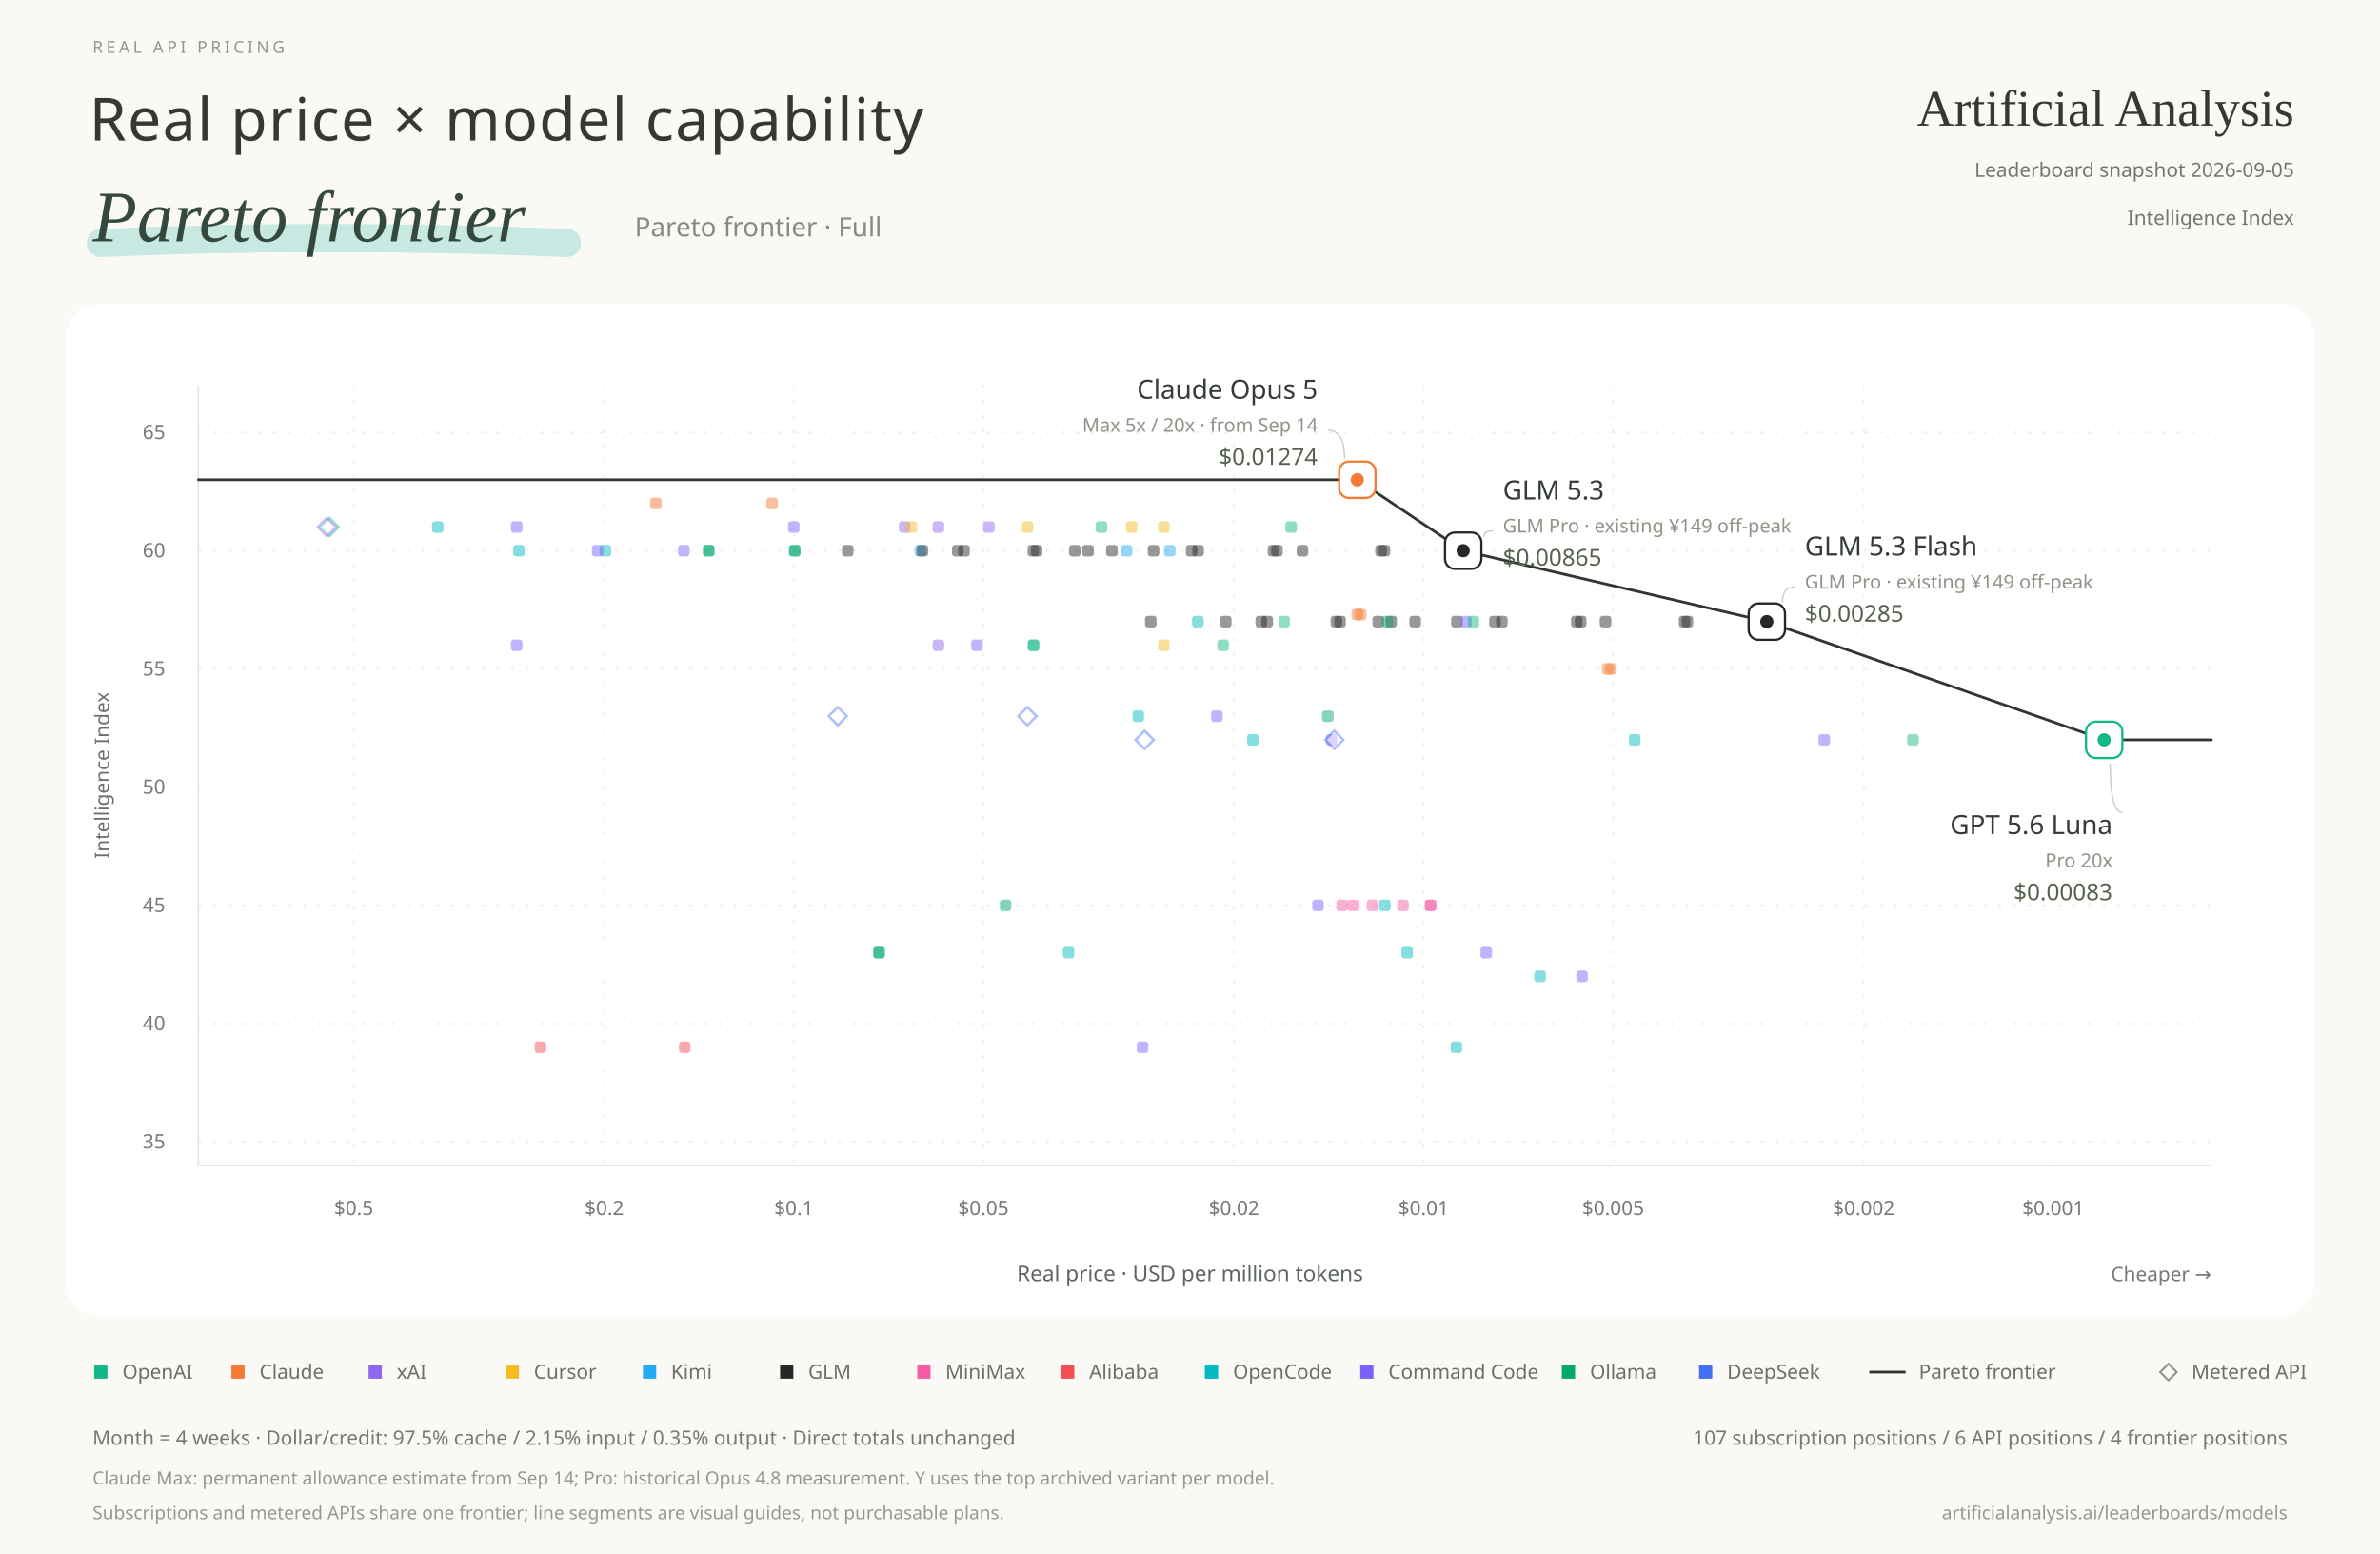
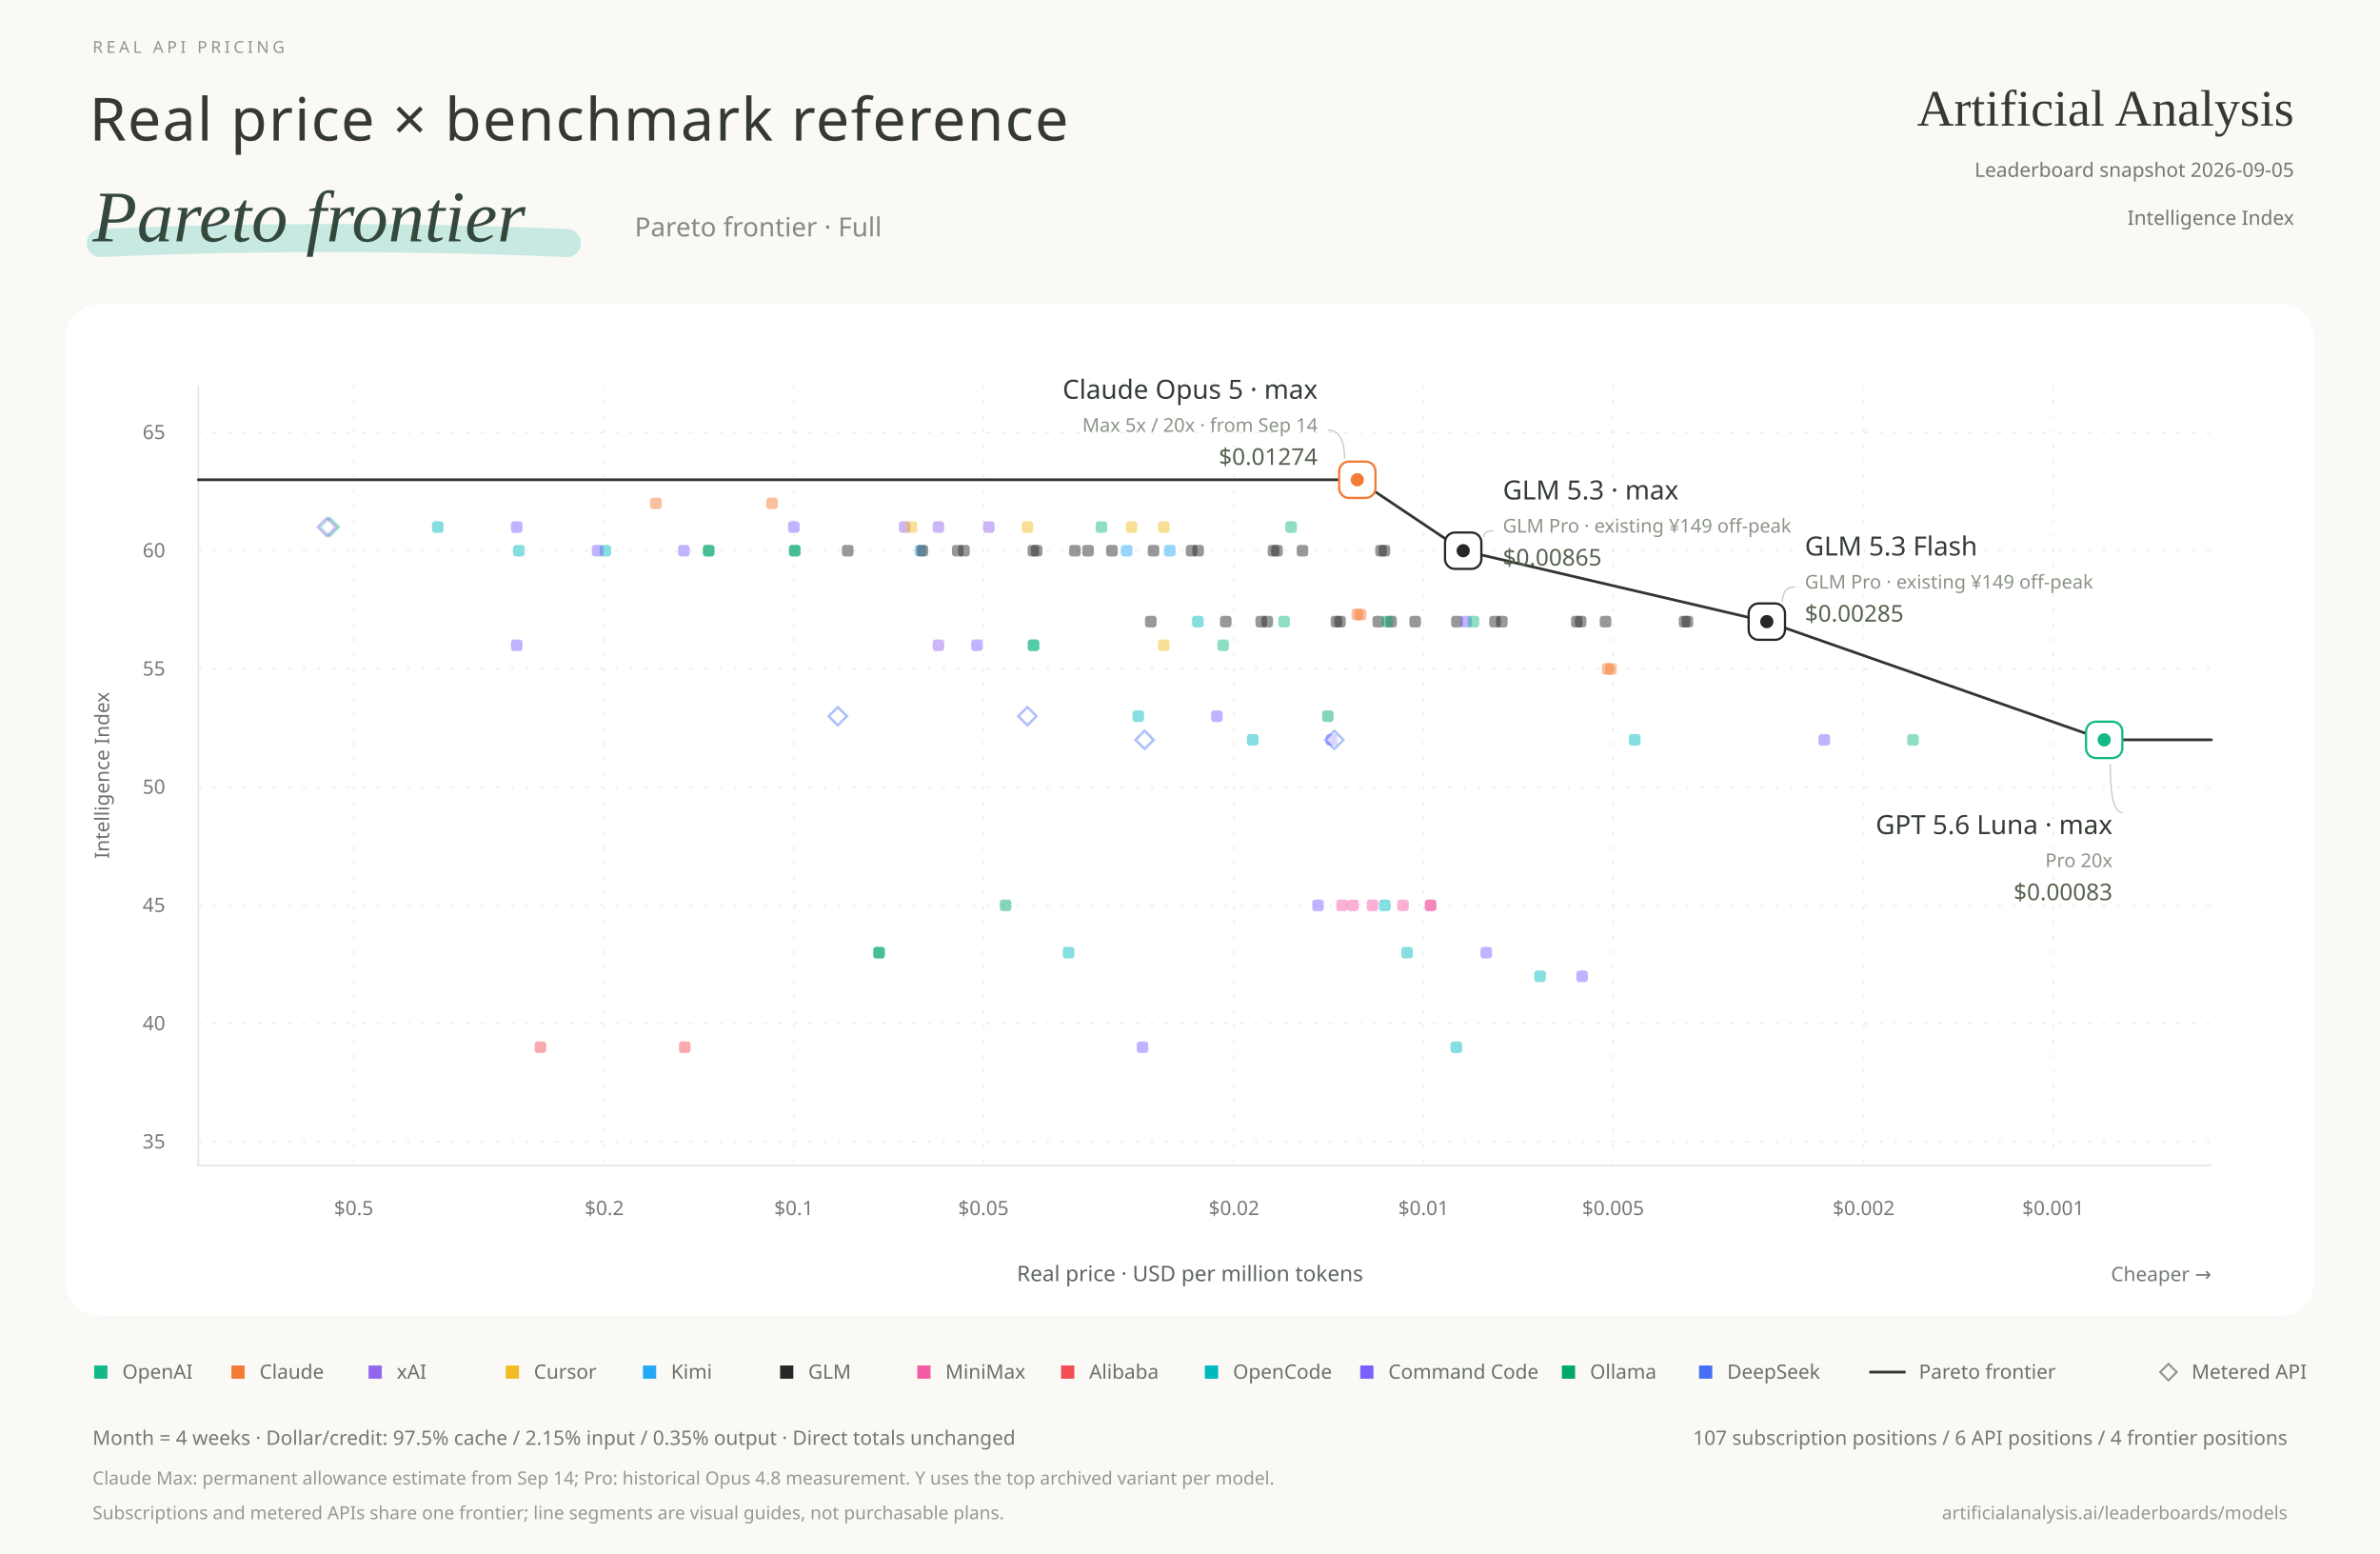
<svg xmlns="http://www.w3.org/2000/svg" width="1440" height="940" viewBox="0 0 1440 940" role="img" aria-labelledby="title desc">
  <style>text{font-family:"Microsoft YaHei","Segoe UI",sans-serif} .serif{font-family:"Times New Roman",serif} .number{font-family:"Segoe UI",sans-serif;font-variant-numeric:tabular-nums} .label-name{paint-order:stroke;stroke:#fff;stroke-width:5px;stroke-linejoin:round} .point:hover{opacity:1}</style>
  <rect width="1440" height="940" fill="#FAF9F6" />
  <text x="56.000" y="32.000" font-size="10" fill="#90968D" text-anchor="start" font-weight="400" letter-spacing="2.1">REAL API PRICING</text>
-   <text x="54.000" y="85.000" font-size="36" fill="#343A33" text-anchor="start" font-weight="300" letter-spacing=".8">Real price × model capability</text>
+   <text x="54.000" y="85.000" font-size="36" fill="#343A33" text-anchor="start" font-weight="300" letter-spacing=".8">Real price × benchmark reference</text>
  <path d="M61 147 Q197 141 343 147" stroke="#9FDDD0" stroke-width="17" stroke-linecap="round" opacity=".55" fill="none" />
  <text x="56.000" y="146.000" font-size="44" fill="#35483E" text-anchor="start" font-weight="400" class="serif" font-style="italic">Pareto frontier</text>
  <text x="384.000" y="143.000" font-size="16" fill="#858B81" text-anchor="start" font-weight="300">Pareto frontier · Full</text>
  <text x="1388.000" y="76.000" font-size="31" fill="#343A33" text-anchor="end" font-weight="400" class="serif">Artificial Analysis</text>
  <text x="1388.000" y="107.000" font-size="12" fill="#737771" text-anchor="end" font-weight="400">Leaderboard snapshot  2026-09-05</text>
  <text x="1388.000" y="136.000" font-size="12" fill="#737771" text-anchor="end" font-weight="400">Intelligence Index</text>
  <rect x="40" y="184" width="1360" height="612" rx="20" fill="#FFFFFF" />
  <path d="M1242.299 233V705" stroke="#E8EBE7" stroke-dasharray="2 7" opacity=".8" />
  <text x="1242.299" y="735.000" font-size="12" fill="#747B74" text-anchor="middle" font-weight="400" class="number">$0.001</text>
  <path d="M1127.607 233V705" stroke="#E8EBE7" stroke-dasharray="2 7" opacity=".8" />
  <text x="1127.607" y="735.000" font-size="12" fill="#747B74" text-anchor="middle" font-weight="400" class="number">$0.002</text>
  <path d="M975.991 233V705" stroke="#E8EBE7" stroke-dasharray="2 7" opacity=".8" />
  <text x="975.991" y="735.000" font-size="12" fill="#747B74" text-anchor="middle" font-weight="400" class="number">$0.005</text>
  <path d="M861.299 233V705" stroke="#E8EBE7" stroke-dasharray="2 7" opacity=".8" />
  <text x="861.299" y="735.000" font-size="12" fill="#747B74" text-anchor="middle" font-weight="400" class="number">$0.01</text>
  <path d="M746.606 233V705" stroke="#E8EBE7" stroke-dasharray="2 7" opacity=".8" />
  <text x="746.606" y="735.000" font-size="12" fill="#747B74" text-anchor="middle" font-weight="400" class="number">$0.02</text>
  <path d="M594.991 233V705" stroke="#E8EBE7" stroke-dasharray="2 7" opacity=".8" />
  <text x="594.991" y="735.000" font-size="12" fill="#747B74" text-anchor="middle" font-weight="400" class="number">$0.05</text>
  <path d="M480.299 233V705" stroke="#E8EBE7" stroke-dasharray="2 7" opacity=".8" />
  <text x="480.299" y="735.000" font-size="12" fill="#747B74" text-anchor="middle" font-weight="400" class="number">$0.1</text>
  <path d="M365.606 233V705" stroke="#E8EBE7" stroke-dasharray="2 7" opacity=".8" />
  <text x="365.606" y="735.000" font-size="12" fill="#747B74" text-anchor="middle" font-weight="400" class="number">$0.2</text>
  <path d="M213.991 233V705" stroke="#E8EBE7" stroke-dasharray="2 7" opacity=".8" />
  <text x="213.991" y="735.000" font-size="12" fill="#747B74" text-anchor="middle" font-weight="400" class="number">$0.5</text>
  <path d="M120 690.697H1338" stroke="#E8EBE7" stroke-dasharray="2 7" opacity=".8" />
  <text x="100.000" y="694.697" font-size="12" fill="#747B74" text-anchor="end" font-weight="400" class="number">35</text>
  <path d="M120 619.182H1338" stroke="#E8EBE7" stroke-dasharray="2 7" opacity=".8" />
  <text x="100.000" y="623.182" font-size="12" fill="#747B74" text-anchor="end" font-weight="400" class="number">40</text>
  <path d="M120 547.667H1338" stroke="#E8EBE7" stroke-dasharray="2 7" opacity=".8" />
  <text x="100.000" y="551.667" font-size="12" fill="#747B74" text-anchor="end" font-weight="400" class="number">45</text>
  <path d="M120 476.152H1338" stroke="#E8EBE7" stroke-dasharray="2 7" opacity=".8" />
  <text x="100.000" y="480.152" font-size="12" fill="#747B74" text-anchor="end" font-weight="400" class="number">50</text>
  <path d="M120 404.636H1338" stroke="#E8EBE7" stroke-dasharray="2 7" opacity=".8" />
  <text x="100.000" y="408.636" font-size="12" fill="#747B74" text-anchor="end" font-weight="400" class="number">55</text>
  <path d="M120 333.121H1338" stroke="#E8EBE7" stroke-dasharray="2 7" opacity=".8" />
  <text x="100.000" y="337.121" font-size="12" fill="#747B74" text-anchor="end" font-weight="400" class="number">60</text>
  <path d="M120 261.606H1338" stroke="#E8EBE7" stroke-dasharray="2 7" opacity=".8" />
  <text x="100.000" y="265.606" font-size="12" fill="#747B74" text-anchor="end" font-weight="400" class="number">65</text>
  <path d="M120 233V705H1338" fill="none" stroke="#E3E7E2" />
  <text x="66.000" y="469.000" font-size="12" fill="#697169" text-anchor="middle" font-weight="400" transform="rotate(-90 66 469.0)">Intelligence Index</text>
  <text x="720.000" y="775.000" font-size="13" fill="#5D655E" text-anchor="middle" font-weight="400">Real price · USD per million tokens</text>
  <text x="1338.000" y="775.000" font-size="12" fill="#737B74" text-anchor="end" font-weight="400">Cheaper →</text>
  <path id="frontier" d="M120.000,290.212 L821.229,290.212 L885.296,333.121 L1069.003,376.030 L1273.130,447.545 L1338.000,447.545" fill="none" stroke="#303630" stroke-width="1.65" stroke-linecap="round" stroke-linejoin="round" />
  <g class="point" data-billing="subscription" data-frontier="false" data-price="0.03247" data-score="61" data-x="666.424" data-y="318.818" transform="translate(666.424 318.818)">
    <rect x="-3.5" y="-3.5" width="7" height="7" rx="1.8" fill="#12B886" opacity=".48" />
  </g>
  <g class="point" data-billing="subscription" data-frontier="false" data-price="0.01623" data-score="61" data-x="781.167" data-y="318.818" transform="translate(781.167 318.818)">
    <rect x="-3.5" y="-3.5" width="7" height="7" rx="1.8" fill="#12B886" opacity=".48" />
  </g>
  <g class="point" data-billing="subscription" data-frontier="false" data-price="0.01259" data-score="57.3" data-x="823.189" data-y="371.739" transform="translate(823.189 371.739)">
    <rect x="-3.5" y="-3.5" width="7" height="7" rx="1.8" fill="#F47A35" opacity=".48" />
  </g>
  <g class="point" data-billing="subscription" data-frontier="true" data-price="0.01274" data-score="63" data-x="821.229" data-y="290.212" transform="translate(821.229 290.212)">
    <rect x="-11" y="-11" width="22" height="22" rx="6" fill="#FFF" stroke="#F47A35" stroke-width="1.35" />
    <circle r="4" fill="#F47A35" />
  </g>
  <g class="point" data-billing="subscription" data-frontier="false" data-price="0.05894" data-score="61" data-x="567.772" data-y="318.818" transform="translate(567.772 318.818)">
    <rect x="-3.5" y="-3.5" width="7" height="7" rx="1.8" fill="#9267EF" opacity=".48" />
  </g>
  <g class="point" data-billing="subscription" data-frontier="false" data-price="0.04902" data-score="61" data-x="598.267" data-y="318.818" transform="translate(598.267 318.818)">
    <rect x="-3.5" y="-3.5" width="7" height="7" rx="1.8" fill="#9267EF" opacity=".48" />
  </g>
  <g class="point" data-billing="subscription" data-frontier="false" data-price="0.06667" data-score="61" data-x="547.381" data-y="318.818" transform="translate(547.381 318.818)">
    <rect x="-3.5" y="-3.5" width="7" height="7" rx="1.8" fill="#9267EF" opacity=".48" />
  </g>
  <g class="point" data-billing="subscription" data-frontier="false" data-price="0.02585" data-score="61" data-x="704.151" data-y="318.818" transform="translate(704.151 318.818)">
    <rect x="-3.5" y="-3.5" width="7" height="7" rx="1.8" fill="#F2BC22" opacity=".48" />
  </g>
  <g class="point" data-billing="subscription" data-frontier="false" data-price="0.06506" data-score="61" data-x="551.426" data-y="318.818" transform="translate(551.426 318.818)">
    <rect x="-3.5" y="-3.5" width="7" height="7" rx="1.8" fill="#F2BC22" opacity=".48" />
  </g>
  <g class="point" data-billing="subscription" data-frontier="false" data-price="0.04255" data-score="61" data-x="621.688" data-y="318.818" transform="translate(621.688 318.818)">
    <rect x="-3.5" y="-3.5" width="7" height="7" rx="1.8" fill="#F2BC22" opacity=".48" />
  </g>
  <g class="point" data-billing="subscription" data-frontier="false" data-price="0.02908" data-score="61" data-x="684.669" data-y="318.818" transform="translate(684.669 318.818)">
    <rect x="-3.5" y="-3.5" width="7" height="7" rx="1.8" fill="#F2BC22" opacity=".48" />
  </g>
  <g class="point" data-billing="subscription" data-frontier="false" data-price="0.02529" data-score="60" data-x="707.775" data-y="333.121" transform="translate(707.775 333.121)">
    <rect x="-3.5" y="-3.5" width="7" height="7" rx="1.8" fill="#26A9F5" opacity=".48" />
  </g>
  <g class="point" data-billing="subscription" data-frontier="false" data-price="0.06295" data-score="60" data-x="556.881" data-y="333.121" transform="translate(556.881 333.121)">
    <rect x="-3.5" y="-3.5" width="7" height="7" rx="1.8" fill="#26A9F5" opacity=".48" />
  </g>
  <g class="point" data-billing="subscription" data-frontier="false" data-price="0.02961" data-score="60" data-x="681.681" data-y="333.121" transform="translate(681.681 333.121)">
    <rect x="-3.5" y="-3.5" width="7" height="7" rx="1.8" fill="#26A9F5" opacity=".48" />
  </g>
  <g class="point" data-billing="subscription" data-frontier="false" data-price="0.08211" data-score="60" data-x="512.914" data-y="333.121" transform="translate(512.914 333.121)">
    <rect x="-3.5" y="-3.5" width="7" height="7" rx="1.8" fill="#272727" opacity=".48" />
  </g>
  <g class="point" data-billing="subscription" data-frontier="false" data-price="0.05491" data-score="60" data-x="579.492" data-y="333.121" transform="translate(579.492 333.121)">
    <rect x="-3.5" y="-3.5" width="7" height="7" rx="1.8" fill="#272727" opacity=".48" />
  </g>
  <g class="point" data-billing="subscription" data-frontier="false" data-price="0.04115" data-score="60" data-x="627.224" data-y="333.121" transform="translate(627.224 333.121)">
    <rect x="-3.5" y="-3.5" width="7" height="7" rx="1.8" fill="#272727" opacity=".48" />
  </g>
  <g class="point" data-billing="subscription" data-frontier="false" data-price="0.02711" data-score="57" data-x="696.276" data-y="376.030" transform="translate(696.276 376.030)">
    <rect x="-3.5" y="-3.5" width="7" height="7" rx="1.8" fill="#272727" opacity=".48" />
  </g>
  <g class="point" data-billing="subscription" data-frontier="false" data-price="0.0181" data-score="57" data-x="763.123" data-y="376.030" transform="translate(763.123 376.030)">
    <rect x="-3.5" y="-3.5" width="7" height="7" rx="1.8" fill="#272727" opacity=".48" />
  </g>
  <g class="point" data-billing="subscription" data-frontier="false" data-price="0.01357" data-score="57" data-x="810.786" data-y="376.030" transform="translate(810.786 376.030)">
    <rect x="-3.5" y="-3.5" width="7" height="7" rx="1.8" fill="#272727" opacity=".48" />
  </g>
  <g class="point" data-billing="subscription" data-frontier="false" data-price="0.0341" data-score="60" data-x="658.319" data-y="333.121" transform="translate(658.319 333.121)">
    <rect x="-3.5" y="-3.5" width="7" height="7" rx="1.8" fill="#272727" opacity=".48" />
  </g>
  <g class="point" data-billing="subscription" data-frontier="false" data-price="0.0228" data-score="60" data-x="724.926" data-y="333.121" transform="translate(724.926 333.121)">
    <rect x="-3.5" y="-3.5" width="7" height="7" rx="1.8" fill="#272727" opacity=".48" />
  </g>
  <g class="point" data-billing="subscription" data-frontier="false" data-price="0.01709" data-score="60" data-x="772.624" data-y="333.121" transform="translate(772.624 333.121)">
    <rect x="-3.5" y="-3.5" width="7" height="7" rx="1.8" fill="#272727" opacity=".48" />
  </g>
  <g class="point" data-billing="subscription" data-frontier="false" data-price="0.01126" data-score="57" data-x="841.663" data-y="376.030" transform="translate(841.663 376.030)">
    <rect x="-3.5" y="-3.5" width="7" height="7" rx="1.8" fill="#272727" opacity=".48" />
  </g>
  <g class="point" data-billing="subscription" data-frontier="false" data-price="0.00751" data-score="57" data-x="908.680" data-y="376.030" transform="translate(908.680 376.030)">
    <rect x="-3.5" y="-3.5" width="7" height="7" rx="1.8" fill="#272727" opacity=".48" />
  </g>
  <g class="point" data-billing="subscription" data-frontier="false" data-price="0.00563" data-score="57" data-x="956.355" data-y="376.030" transform="translate(956.355 376.030)">
    <rect x="-3.5" y="-3.5" width="7" height="7" rx="1.8" fill="#272727" opacity=".48" />
  </g>
  <g class="point" data-billing="subscription" data-frontier="false" data-price="0.06249" data-score="60" data-x="558.095" data-y="333.121" transform="translate(558.095 333.121)">
    <rect x="-3.5" y="-3.5" width="7" height="7" rx="1.8" fill="#272727" opacity=".48" />
  </g>
  <g class="point" data-billing="subscription" data-frontier="false" data-price="0.04166" data-score="60" data-x="625.186" data-y="333.121" transform="translate(625.186 333.121)">
    <rect x="-3.5" y="-3.5" width="7" height="7" rx="1.8" fill="#272727" opacity=".48" />
  </g>
  <g class="point" data-billing="subscription" data-frontier="false" data-price="0.03125" data-score="60" data-x="672.761" data-y="333.121" transform="translate(672.761 333.121)">
    <rect x="-3.5" y="-3.5" width="7" height="7" rx="1.8" fill="#272727" opacity=".48" />
  </g>
  <g class="point" data-billing="subscription" data-frontier="false" data-price="0.02061" data-score="57" data-x="741.635" data-y="376.030" transform="translate(741.635 376.030)">
    <rect x="-3.5" y="-3.5" width="7" height="7" rx="1.8" fill="#272727" opacity=".48" />
  </g>
  <g class="point" data-billing="subscription" data-frontier="false" data-price="0.01375" data-score="57" data-x="808.606" data-y="376.030" transform="translate(808.606 376.030)">
    <rect x="-3.5" y="-3.5" width="7" height="7" rx="1.8" fill="#272727" opacity=".48" />
  </g>
  <g class="point" data-billing="subscription" data-frontier="false" data-price="0.01031" data-score="57" data-x="856.247" data-y="376.030" transform="translate(856.247 376.030)">
    <rect x="-3.5" y="-3.5" width="7" height="7" rx="1.8" fill="#272727" opacity=".48" />
  </g>
  <g class="point" data-billing="subscription" data-frontier="false" data-price="0.01731" data-score="60" data-x="770.508" data-y="333.121" transform="translate(770.508 333.121)">
    <rect x="-3.5" y="-3.5" width="7" height="7" rx="1.8" fill="#272727" opacity=".48" />
  </g>
  <g class="point" data-billing="subscription" data-frontier="false" data-price="0.01154" data-score="60" data-x="837.598" data-y="333.121" transform="translate(837.598 333.121)">
    <rect x="-3.5" y="-3.5" width="7" height="7" rx="1.8" fill="#272727" opacity=".48" />
  </g>
  <g class="point" data-billing="subscription" data-frontier="true" data-price="0.00865" data-score="60" data-x="885.296" data-y="333.121" transform="translate(885.296 333.121)">
    <rect x="-11" y="-11" width="22" height="22" rx="6" fill="#FFF" stroke="#272727" stroke-width="1.35" />
    <circle r="4" fill="#272727" />
  </g>
  <g class="point" data-billing="subscription" data-frontier="false" data-price="0.00571" data-score="57" data-x="954.021" data-y="376.030" transform="translate(954.021 376.030)">
    <rect x="-3.5" y="-3.5" width="7" height="7" rx="1.8" fill="#272727" opacity=".48" />
  </g>
  <g class="point" data-billing="subscription" data-frontier="false" data-price="0.00381" data-score="57" data-x="1020.966" data-y="376.030" transform="translate(1020.966 376.030)">
    <rect x="-3.5" y="-3.5" width="7" height="7" rx="1.8" fill="#272727" opacity=".48" />
  </g>
  <g class="point" data-billing="subscription" data-frontier="true" data-price="0.00285" data-score="57" data-x="1069.003" data-y="376.030" transform="translate(1069.003 376.030)">
    <rect x="-11" y="-11" width="22" height="22" rx="6" fill="#FFF" stroke="#272727" stroke-width="1.35" />
    <circle r="4" fill="#272727" />
  </g>
  <g class="point" data-billing="subscription" data-frontier="false" data-price="0.05367" data-score="60" data-x="583.271" data-y="333.121" transform="translate(583.271 333.121)">
    <rect x="-3.5" y="-3.5" width="7" height="7" rx="1.8" fill="#272727" opacity=".48" />
  </g>
  <g class="point" data-billing="subscription" data-frontier="false" data-price="0.03578" data-score="60" data-x="650.362" data-y="333.121" transform="translate(650.362 333.121)">
    <rect x="-3.5" y="-3.5" width="7" height="7" rx="1.8" fill="#272727" opacity=".48" />
  </g>
  <g class="point" data-billing="subscription" data-frontier="false" data-price="0.02684" data-score="60" data-x="697.933" data-y="333.121" transform="translate(697.933 333.121)">
    <rect x="-3.5" y="-3.5" width="7" height="7" rx="1.8" fill="#272727" opacity=".48" />
  </g>
  <g class="point" data-billing="subscription" data-frontier="false" data-price="0.01771" data-score="57" data-x="766.728" data-y="376.030" transform="translate(766.728 376.030)">
    <rect x="-3.5" y="-3.5" width="7" height="7" rx="1.8" fill="#272727" opacity=".48" />
  </g>
  <g class="point" data-billing="subscription" data-frontier="false" data-price="0.0118" data-score="57" data-x="833.912" data-y="376.030" transform="translate(833.912 376.030)">
    <rect x="-3.5" y="-3.5" width="7" height="7" rx="1.8" fill="#272727" opacity=".48" />
  </g>
  <g class="point" data-billing="subscription" data-frontier="false" data-price="0.00885" data-score="57" data-x="881.513" data-y="376.030" transform="translate(881.513 376.030)">
    <rect x="-3.5" y="-3.5" width="7" height="7" rx="1.8" fill="#272727" opacity=".48" />
  </g>
  <g class="point" data-billing="subscription" data-frontier="false" data-price="0.02335" data-score="60" data-x="720.981" data-y="333.121" transform="translate(720.981 333.121)">
    <rect x="-3.5" y="-3.5" width="7" height="7" rx="1.8" fill="#272727" opacity=".48" />
  </g>
  <g class="point" data-billing="subscription" data-frontier="false" data-price="0.01557" data-score="60" data-x="788.037" data-y="333.121" transform="translate(788.037 333.121)">
    <rect x="-3.5" y="-3.5" width="7" height="7" rx="1.8" fill="#272727" opacity=".48" />
  </g>
  <g class="point" data-billing="subscription" data-frontier="false" data-price="0.01168" data-score="60" data-x="835.603" data-y="333.121" transform="translate(835.603 333.121)">
    <rect x="-3.5" y="-3.5" width="7" height="7" rx="1.8" fill="#272727" opacity=".48" />
  </g>
  <g class="point" data-billing="subscription" data-frontier="false" data-price="0.0077" data-score="57" data-x="904.546" data-y="376.030" transform="translate(904.546 376.030)">
    <rect x="-3.5" y="-3.5" width="7" height="7" rx="1.8" fill="#272727" opacity=".48" />
  </g>
  <g class="point" data-billing="subscription" data-frontier="false" data-price="0.00514" data-score="57" data-x="971.422" data-y="376.030" transform="translate(971.422 376.030)">
    <rect x="-3.5" y="-3.5" width="7" height="7" rx="1.8" fill="#272727" opacity=".48" />
  </g>
  <g class="point" data-billing="subscription" data-frontier="false" data-price="0.00385" data-score="57" data-x="1019.238" data-y="376.030" transform="translate(1019.238 376.030)">
    <rect x="-3.5" y="-3.5" width="7" height="7" rx="1.8" fill="#272727" opacity=".48" />
  </g>
  <g class="point" data-billing="subscription" data-frontier="false" data-price="0.01205" data-score="45" data-x="830.443" data-y="547.667" transform="translate(830.443 547.667)">
    <rect x="-3.5" y="-3.5" width="7" height="7" rx="1.8" fill="#F45BA5" opacity=".48" />
  </g>
  <g class="point" data-billing="subscription" data-frontier="false" data-price="0.00975" data-score="45" data-x="865.488" data-y="547.667" transform="translate(865.488 547.667)">
    <rect x="-3.5" y="-3.5" width="7" height="7" rx="1.8" fill="#F45BA5" opacity=".48" />
  </g>
  <g class="point" data-billing="subscription" data-frontier="false" data-price="0.00974" data-score="45" data-x="865.658" data-y="547.667" transform="translate(865.658 547.667)">
    <rect x="-3.5" y="-3.5" width="7" height="7" rx="1.8" fill="#F45BA5" opacity=".48" />
  </g>
  <g class="point" data-billing="subscription" data-frontier="false" data-price="0.01294" data-score="45" data-x="818.652" data-y="547.667" transform="translate(818.652 547.667)">
    <rect x="-3.5" y="-3.5" width="7" height="7" rx="1.8" fill="#F45BA5" opacity=".48" />
  </g>
  <g class="point" data-billing="subscription" data-frontier="false" data-price="0.01078" data-score="45" data-x="848.871" data-y="547.667" transform="translate(848.871 547.667)">
    <rect x="-3.5" y="-3.5" width="7" height="7" rx="1.8" fill="#F45BA5" opacity=".48" />
  </g>
  <g class="point" data-billing="subscription" data-frontier="false" data-price="0.01347" data-score="45" data-x="812.010" data-y="547.667" transform="translate(812.010 547.667)">
    <rect x="-3.5" y="-3.5" width="7" height="7" rx="1.8" fill="#F45BA5" opacity=".48" />
  </g>
  <g class="point" data-billing="subscription" data-frontier="false" data-price="0.14901" data-score="39" data-x="414.304" data-y="633.485" transform="translate(414.304 633.485)">
    <rect x="-3.5" y="-3.5" width="7" height="7" rx="1.8" fill="#F34E54" opacity=".48" />
  </g>
  <g class="point" data-billing="subscription" data-frontier="false" data-price="0.25253" data-score="39" data-x="327.017" data-y="633.485" transform="translate(327.017 633.485)">
    <rect x="-3.5" y="-3.5" width="7" height="7" rx="1.8" fill="#F34E54" opacity=".48" />
  </g>
  <g class="point" data-billing="subscription" data-frontier="false" data-price="0.36765" data-score="61" data-x="264.868" data-y="318.818" transform="translate(264.868 318.818)">
    <rect x="-3.5" y="-3.5" width="7" height="7" rx="1.8" fill="#00B9BC" opacity=".48" />
  </g>
  <g class="point" data-billing="subscription" data-frontier="false" data-price="0.01867" data-score="52" data-x="757.993" data-y="447.545" transform="translate(757.993 447.545)">
    <rect x="-3.5" y="-3.5" width="7" height="7" rx="1.8" fill="#00B9BC" opacity=".48" />
  </g>
  <g class="point" data-billing="subscription" data-frontier="false" data-price="0.02282" data-score="57" data-x="724.781" data-y="376.030" transform="translate(724.781 376.030)">
    <rect x="-3.5" y="-3.5" width="7" height="7" rx="1.8" fill="#00B9BC" opacity=".48" />
  </g>
  <g class="point" data-billing="subscription" data-frontier="false" data-price="0.1992" data-score="60" data-x="366.269" data-y="333.121" transform="translate(366.269 333.121)">
    <rect x="-3.5" y="-3.5" width="7" height="7" rx="1.8" fill="#00B9BC" opacity=".48" />
  </g>
  <g class="point" data-billing="subscription" data-frontier="false" data-price="0.27322" data-score="60" data-x="313.987" data-y="333.121" transform="translate(313.987 333.121)">
    <rect x="-3.5" y="-3.5" width="7" height="7" rx="1.8" fill="#00B9BC" opacity=".48" />
  </g>
  <g class="point" data-billing="subscription" data-frontier="false" data-price="0.03662" data-score="43" data-x="646.522" data-y="576.273" transform="translate(646.522 576.273)">
    <rect x="-3.5" y="-3.5" width="7" height="7" rx="1.8" fill="#00B9BC" opacity=".48" />
  </g>
  <g class="point" data-billing="subscription" data-frontier="false" data-price="0.01062" data-score="43" data-x="851.345" data-y="576.273" transform="translate(851.345 576.273)">
    <rect x="-3.5" y="-3.5" width="7" height="7" rx="1.8" fill="#00B9BC" opacity=".48" />
  </g>
  <g class="point" data-billing="subscription" data-frontier="false" data-price="0.01152" data-score="45" data-x="837.885" data-y="547.667" transform="translate(837.885 547.667)">
    <rect x="-3.5" y="-3.5" width="7" height="7" rx="1.8" fill="#00B9BC" opacity=".48" />
  </g>
  <g class="point" data-billing="subscription" data-frontier="false" data-price="0.00887" data-score="39" data-x="881.140" data-y="633.485" transform="translate(881.140 633.485)">
    <rect x="-3.5" y="-3.5" width="7" height="7" rx="1.8" fill="#00B9BC" opacity=".48" />
  </g>
  <g class="point" data-billing="subscription" data-frontier="false" data-price="0.02838" data-score="53" data-x="688.701" data-y="433.242" transform="translate(688.701 433.242)">
    <rect x="-3.5" y="-3.5" width="7" height="7" rx="1.8" fill="#00B9BC" opacity=".48" />
  </g>
  <g class="point" data-billing="subscription" data-frontier="false" data-price="0.00462" data-score="52" data-x="989.070" data-y="447.545" transform="translate(989.070 447.545)">
    <rect x="-3.5" y="-3.5" width="7" height="7" rx="1.8" fill="#00B9BC" opacity=".48" />
  </g>
  <g class="point" data-billing="subscription" data-frontier="false" data-price="0.00653" data-score="42" data-x="931.817" data-y="590.576" transform="translate(931.817 590.576)">
    <rect x="-3.5" y="-3.5" width="7" height="7" rx="1.8" fill="#00B9BC" opacity=".48" />
  </g>
  <g class="point" data-billing="subscription" data-frontier="false" data-price="0.1" data-score="61" data-x="480.299" data-y="318.818" transform="translate(480.299 318.818)">
    <rect x="-3.5" y="-3.5" width="7" height="7" rx="1.8" fill="#7B61FF" opacity=".48" />
  </g>
  <g class="point" data-billing="subscription" data-frontier="false" data-price="0.0056" data-score="42" data-x="957.239" data-y="590.576" transform="translate(957.239 590.576)">
    <rect x="-3.5" y="-3.5" width="7" height="7" rx="1.8" fill="#7B61FF" opacity=".48" />
  </g>
  <g class="point" data-billing="subscription" data-frontier="false" data-price="0.00231" data-score="52" data-x="1103.763" data-y="447.545" transform="translate(1103.763 447.545)">
    <rect x="-3.5" y="-3.5" width="7" height="7" rx="1.8" fill="#7B61FF" opacity=".48" />
  </g>
  <g class="point" data-billing="subscription" data-frontier="false" data-price="0.01471" data-score="45" data-x="797.438" data-y="547.667" transform="translate(797.438 547.667)">
    <rect x="-3.5" y="-3.5" width="7" height="7" rx="1.8" fill="#7B61FF" opacity=".48" />
  </g>
  <g class="point" data-billing="subscription" data-frontier="false" data-price="0.00856" data-score="57" data-x="887.026" data-y="376.030" transform="translate(887.026 376.030)">
    <rect x="-3.5" y="-3.5" width="7" height="7" rx="1.8" fill="#7B61FF" opacity=".48" />
  </g>
  <g class="point" data-billing="subscription" data-frontier="false" data-price="0.02794" data-score="39" data-x="691.287" data-y="633.485" transform="translate(691.287 633.485)">
    <rect x="-3.5" y="-3.5" width="7" height="7" rx="1.8" fill="#7B61FF" opacity=".48" />
  </g>
  <g class="point" data-billing="subscription" data-frontier="false" data-price="0.02129" data-score="53" data-x="736.264" data-y="433.242" transform="translate(736.264 433.242)">
    <rect x="-3.5" y="-3.5" width="7" height="7" rx="1.8" fill="#7B61FF" opacity=".48" />
  </g>
  <g class="point" data-billing="subscription" data-frontier="false" data-price="0.014" data-score="52" data-x="805.624" data-y="447.545" transform="translate(805.624 447.545)">
    <rect x="-3.5" y="-3.5" width="7" height="7" rx="1.8" fill="#7B61FF" opacity=".48" />
  </g>
  <g class="point" data-billing="subscription" data-frontier="false" data-price="0.00795" data-score="43" data-x="899.259" data-y="576.273" transform="translate(899.259 576.273)">
    <rect x="-3.5" y="-3.5" width="7" height="7" rx="1.8" fill="#7B61FF" opacity=".48" />
  </g>
  <g class="point" data-billing="subscription" data-frontier="false" data-price="0.14948" data-score="60" data-x="413.783" data-y="333.121" transform="translate(413.783 333.121)">
    <rect x="-3.5" y="-3.5" width="7" height="7" rx="1.8" fill="#7B61FF" opacity=".48" />
  </g>
  <g class="point" data-billing="subscription" data-frontier="false" data-price="0.20492" data-score="60" data-x="361.585" data-y="333.121" transform="translate(361.585 333.121)">
    <rect x="-3.5" y="-3.5" width="7" height="7" rx="1.8" fill="#7B61FF" opacity=".48" />
  </g>
  <g class="point" data-billing="subscription" data-frontier="false" data-price="0.27548" data-score="56" data-x="312.624" data-y="390.333" transform="translate(312.624 390.333)">
    <rect x="-3.5" y="-3.5" width="7" height="7" rx="1.8" fill="#7B61FF" opacity=".48" />
  </g>
  <g class="point" data-billing="subscription" data-frontier="false" data-price="0.27548" data-score="61" data-x="312.624" data-y="318.818" transform="translate(312.624 318.818)">
    <rect x="-3.5" y="-3.5" width="7" height="7" rx="1.8" fill="#7B61FF" opacity=".48" />
  </g>
  <g class="point" data-billing="subscription" data-frontier="false" data-price="0.05118" data-score="56" data-x="591.132" data-y="390.333" transform="translate(591.132 390.333)">
    <rect x="-3.5" y="-3.5" width="7" height="7" rx="1.8" fill="#7B61FF" opacity=".48" />
  </g>
  <g class="point" data-billing="subscription" data-frontier="false" data-price="0.01419" data-score="53" data-x="803.394" data-y="433.242" transform="translate(803.394 433.242)">
    <rect x="-3.5" y="-3.5" width="7" height="7" rx="1.8" fill="#00A86B" opacity=".48" />
  </g>
  <g class="point" data-billing="subscription" data-frontier="false" data-price="0.09965" data-score="60" data-x="480.879" data-y="333.121" transform="translate(480.879 333.121)">
    <rect x="-3.5" y="-3.5" width="7" height="7" rx="1.8" fill="#00A86B" opacity=".48" />
  </g>
  <g class="point" data-billing="subscription" data-frontier="false" data-price="0.01141" data-score="57" data-x="839.473" data-y="376.030" transform="translate(839.473 376.030)">
    <rect x="-3.5" y="-3.5" width="7" height="7" rx="1.8" fill="#00A86B" opacity=".48" />
  </g>
  <g class="point" data-billing="subscription" data-frontier="false" data-price="0.13652" data-score="60" data-x="428.789" data-y="333.121" transform="translate(428.789 333.121)">
    <rect x="-3.5" y="-3.5" width="7" height="7" rx="1.8" fill="#00A86B" opacity=".48" />
  </g>
  <g class="point" data-billing="subscription" data-frontier="false" data-price="0.07323" data-score="43" data-x="531.852" data-y="576.273" transform="translate(531.852 576.273)">
    <rect x="-3.5" y="-3.5" width="7" height="7" rx="1.8" fill="#00A86B" opacity=".48" />
  </g>
  <g class="point" data-billing="subscription" data-frontier="false" data-price="0.0461" data-score="45" data-x="608.429" data-y="547.667" transform="translate(608.429 547.667)">
    <rect x="-3.5" y="-3.5" width="7" height="7" rx="1.8" fill="#00A86B" opacity=".48" />
  </g>
  <g class="point" data-billing="subscription" data-frontier="false" data-price="0.09967" data-score="60" data-x="480.846" data-y="333.121" transform="translate(480.846 333.121)">
    <rect x="-3.5" y="-3.5" width="7" height="7" rx="1.8" fill="#00A86B" opacity=".48" />
  </g>
  <g class="point" data-billing="subscription" data-frontier="false" data-price="0.1365" data-score="60" data-x="428.813" data-y="333.121" transform="translate(428.813 333.121)">
    <rect x="-3.5" y="-3.5" width="7" height="7" rx="1.8" fill="#00A86B" opacity=".48" />
  </g>
  <g class="point" data-billing="subscription" data-frontier="false" data-price="0.07322" data-score="43" data-x="531.875" data-y="576.273" transform="translate(531.875 576.273)">
    <rect x="-3.5" y="-3.5" width="7" height="7" rx="1.8" fill="#00A86B" opacity=".48" />
  </g>
  <g class="point" data-billing="subscription" data-frontier="false" data-price="0.01665" data-score="57" data-x="776.940" data-y="376.030" transform="translate(776.940 376.030)">
    <rect x="-3.5" y="-3.5" width="7" height="7" rx="1.8" fill="#12B886" opacity=".48" />
  </g>
  <g class="point" data-billing="subscription" data-frontier="false" data-price="0.00167" data-score="52" data-x="1157.444" data-y="447.545" transform="translate(1157.444 447.545)">
    <rect x="-3.5" y="-3.5" width="7" height="7" rx="1.8" fill="#12B886" opacity=".48" />
  </g>
  <g class="point" data-billing="subscription" data-frontier="false" data-price="0.04162" data-score="56" data-x="625.345" data-y="390.333" transform="translate(625.345 390.333)">
    <rect x="-3.5" y="-3.5" width="7" height="7" rx="1.8" fill="#12B886" opacity=".48" />
  </g>
  <g class="point" data-billing="subscription" data-frontier="false" data-price="0.04163" data-score="56" data-x="625.305" data-y="390.333" transform="translate(625.305 390.333)">
    <rect x="-3.5" y="-3.5" width="7" height="7" rx="1.8" fill="#12B886" opacity=".48" />
  </g>
  <g class="point" data-billing="subscription" data-frontier="false" data-price="0.00833" data-score="57" data-x="891.533" data-y="376.030" transform="translate(891.533 376.030)">
    <rect x="-3.5" y="-3.5" width="7" height="7" rx="1.8" fill="#12B886" opacity=".48" />
  </g>
  <g class="point" data-billing="subscription" data-frontier="true" data-price="0.00083" data-score="52" data-x="1273.130" data-y="447.545" transform="translate(1273.130 447.545)">
    <rect x="-11" y="-11" width="22" height="22" rx="6" fill="#FFF" stroke="#12B886" stroke-width="1.35" />
    <circle r="4" fill="#12B886" />
  </g>
  <g class="point" data-billing="subscription" data-frontier="false" data-price="0.02081" data-score="56" data-x="740.037" data-y="390.333" transform="translate(740.037 390.333)">
    <rect x="-3.5" y="-3.5" width="7" height="7" rx="1.8" fill="#12B886" opacity=".48" />
  </g>
  <g class="point" data-billing="subscription" data-frontier="false" data-price="0.00504" data-score="55" data-x="974.673" data-y="404.636" transform="translate(974.673 404.636)">
    <rect x="-3.5" y="-3.5" width="7" height="7" rx="1.8" fill="#F47A35" opacity=".48" />
  </g>
  <g class="point" data-billing="subscription" data-frontier="false" data-price="0.0051" data-score="55" data-x="972.715" data-y="404.636" transform="translate(972.715 404.636)">
    <rect x="-3.5" y="-3.5" width="7" height="7" rx="1.8" fill="#F47A35" opacity=".48" />
  </g>
  <g class="point" data-billing="subscription" data-frontier="false" data-price="0.01274" data-score="57.3" data-x="821.229" data-y="371.739" transform="translate(821.229 371.739)">
    <rect x="-3.5" y="-3.5" width="7" height="7" rx="1.8" fill="#F47A35" opacity=".48" />
  </g>
  <g class="point" data-billing="subscription" data-frontier="false" data-price="0.1656" data-score="62" data-x="396.837" data-y="304.515" transform="translate(396.837 304.515)">
    <rect x="-3.5" y="-3.5" width="7" height="7" rx="1.8" fill="#F47A35" opacity=".48" />
  </g>
  <g class="point" data-billing="subscription" data-frontier="false" data-price="0.10828" data-score="62" data-x="467.136" data-y="304.515" transform="translate(467.136 304.515)">
    <rect x="-3.5" y="-3.5" width="7" height="7" rx="1.8" fill="#F47A35" opacity=".48" />
  </g>
  <g class="point" data-billing="subscription" data-frontier="false" data-price="0.02585" data-score="56" data-x="704.151" data-y="390.333" transform="translate(704.151 390.333)">
    <rect x="-3.5" y="-3.5" width="7" height="7" rx="1.8" fill="#F2BC22" opacity=".48" />
  </g>
  <g class="point" data-billing="subscription" data-frontier="false" data-price="0.05894" data-score="56" data-x="567.772" data-y="390.333" transform="translate(567.772 390.333)">
    <rect x="-3.5" y="-3.5" width="7" height="7" rx="1.8" fill="#9267EF" opacity=".48" />
  </g>
  <g class="point" data-billing="metered" data-frontier="false" data-price="0.01386" data-score="52" data-x="807.287" data-y="447.545" transform="translate(807.287 447.545)">
    <path d="M0 -5.5L5.5 0 0 5.5 -5.5 0Z" fill="white" stroke="#4570F5" stroke-width="1.5" opacity=".44" />
  </g>
  <g class="point" data-billing="metered" data-frontier="false" data-price="0.02773" data-score="52" data-x="692.535" data-y="447.545" transform="translate(692.535 447.545)">
    <path d="M0 -5.5L5.5 0 0 5.5 -5.5 0Z" fill="white" stroke="#4570F5" stroke-width="1.5" opacity=".44" />
  </g>
  <g class="point" data-billing="metered" data-frontier="false" data-price="0.04257" data-score="53" data-x="621.610" data-y="433.242" transform="translate(621.610 433.242)">
    <path d="M0 -5.5L5.5 0 0 5.5 -5.5 0Z" fill="white" stroke="#4570F5" stroke-width="1.5" opacity=".44" />
  </g>
  <g class="point" data-billing="metered" data-frontier="false" data-price="0.08514" data-score="53" data-x="506.918" data-y="433.242" transform="translate(506.918 433.242)">
    <path d="M0 -5.5L5.5 0 0 5.5 -5.5 0Z" fill="white" stroke="#4570F5" stroke-width="1.5" opacity=".44" />
  </g>
  <g class="point" data-billing="metered" data-frontier="false" data-price="0.546" data-score="61" data-x="199.428" data-y="318.818" transform="translate(199.428 318.818)">
    <path d="M0 -5.5L5.5 0 0 5.5 -5.5 0Z" fill="white" stroke="#12B886" stroke-width="1.5" opacity=".44" />
  </g>
  <g class="point" data-billing="metered" data-frontier="false" data-price="0.5515" data-score="61" data-x="197.770" data-y="318.818" transform="translate(197.770 318.818)">
    <path d="M0 -5.5L5.5 0 0 5.5 -5.5 0Z" fill="white" stroke="#9267EF" stroke-width="1.5" opacity=".44" />
  </g>
  <g class="front-label" data-model="claude-opus-5">
    <path d="M813.512,277.350Q813.512,260.212 803.229,260.212" stroke="#C4CDC3" stroke-width=".8" fill="none" />
-     <text x="797.229" y="241.212" font-size="16" fill="#343C34" text-anchor="end" font-weight="400" class="label-name">Claude Opus 5</text>
+     <text x="797.229" y="241.212" font-size="16" fill="#343C34" text-anchor="end" font-weight="400" class="label-name">Claude Opus 5 · max</text>
    <text x="797.229" y="261.212" font-size="11.5" fill="#8B9487" text-anchor="end" font-weight="400">Max 5x / 20x · from Sep 14</text>
    <text x="797.229" y="281.212" font-size="14" fill="#566150" text-anchor="end" font-weight="400" class="number">$0.01274</text>
  </g>
  <g class="front-label" data-model="glm-5.3">
    <path d="M897.776,324.801Q897.776,321.121 903.296,321.121" stroke="#C4CDC3" stroke-width=".8" fill="none" />
-     <text x="909.296" y="302.121" font-size="16" fill="#343C34" text-anchor="start" font-weight="400" class="label-name">GLM 5.3</text>
+     <text x="909.296" y="302.121" font-size="16" fill="#343C34" text-anchor="start" font-weight="400" class="label-name">GLM 5.3 · max</text>
    <text x="909.296" y="322.121" font-size="11.5" fill="#8B9487" text-anchor="start" font-weight="400">GLM Pro · existing ¥149 off-peak</text>
    <text x="909.296" y="342.121" font-size="14" fill="#566150" text-anchor="start" font-weight="400" class="number">$0.00865</text>
  </g>
  <g class="front-label" data-model="glm-5.3-flash">
    <path d="M1078.441,364.372Q1078.441,355.030 1086.003,355.030" stroke="#C4CDC3" stroke-width=".8" fill="none" />
    <text x="1092.003" y="336.030" font-size="16" fill="#343C34" text-anchor="start" font-weight="400" class="label-name">GLM 5.3 Flash</text>
    <text x="1092.003" y="356.030" font-size="11.5" fill="#8B9487" text-anchor="start" font-weight="400">GLM Pro · existing ¥149 off-peak</text>
    <text x="1092.003" y="376.030" font-size="14" fill="#566150" text-anchor="start" font-weight="400" class="number">$0.00285</text>
  </g>
  <g class="front-label" data-model="gpt-5.6-luna">
    <path d="M1276.768,462.098Q1276.768,491.545 1284.130,491.545" stroke="#C4CDC3" stroke-width=".8" fill="none" />
-     <text x="1278.130" y="504.545" font-size="16" fill="#343C34" text-anchor="end" font-weight="400" class="label-name">GPT 5.6 Luna</text>
+     <text x="1278.130" y="504.545" font-size="16" fill="#343C34" text-anchor="end" font-weight="400" class="label-name">GPT 5.6 Luna · max</text>
    <text x="1278.130" y="524.545" font-size="11.5" fill="#8B9487" text-anchor="end" font-weight="400">Pro 20x</text>
    <text x="1278.130" y="544.545" font-size="14" fill="#566150" text-anchor="end" font-weight="400" class="number">$0.00083</text>
  </g>
  <rect x="57" y="826" width="8" height="8" fill="#12B886" />
  <text x="74.000" y="834.000" font-size="12" fill="#687168" text-anchor="start" font-weight="400">OpenAI</text>
  <rect x="140" y="826" width="8" height="8" fill="#F47A35" />
  <text x="157.000" y="834.000" font-size="12" fill="#687168" text-anchor="start" font-weight="400">Claude</text>
  <rect x="223" y="826" width="8" height="8" fill="#9267EF" />
  <text x="240.000" y="834.000" font-size="12" fill="#687168" text-anchor="start" font-weight="400">xAI</text>
  <rect x="306" y="826" width="8" height="8" fill="#F2BC22" />
  <text x="323.000" y="834.000" font-size="12" fill="#687168" text-anchor="start" font-weight="400">Cursor</text>
  <rect x="389" y="826" width="8" height="8" fill="#26A9F5" />
  <text x="406.000" y="834.000" font-size="12" fill="#687168" text-anchor="start" font-weight="400">Kimi</text>
  <rect x="472" y="826" width="8" height="8" fill="#272727" />
  <text x="489.000" y="834.000" font-size="12" fill="#687168" text-anchor="start" font-weight="400">GLM</text>
  <rect x="555" y="826" width="8" height="8" fill="#F45BA5" />
  <text x="572.000" y="834.000" font-size="12" fill="#687168" text-anchor="start" font-weight="400">MiniMax</text>
  <rect x="642" y="826" width="8" height="8" fill="#F34E54" />
  <text x="659.000" y="834.000" font-size="12" fill="#687168" text-anchor="start" font-weight="400">Alibaba</text>
  <rect x="729" y="826" width="8" height="8" fill="#00B9BC" />
  <text x="746.000" y="834.000" font-size="12" fill="#687168" text-anchor="start" font-weight="400">OpenCode</text>
  <rect x="823" y="826" width="8" height="8" fill="#7B61FF" />
  <text x="840.000" y="834.000" font-size="12" fill="#687168" text-anchor="start" font-weight="400">Command Code</text>
  <rect x="945" y="826" width="8" height="8" fill="#00A86B" />
  <text x="962.000" y="834.000" font-size="12" fill="#687168" text-anchor="start" font-weight="400">Ollama</text>
  <rect x="1028" y="826" width="8" height="8" fill="#4570F5" />
  <text x="1045.000" y="834.000" font-size="12" fill="#687168" text-anchor="start" font-weight="400">DeepSeek</text>
  <path d="M1131 830h22" stroke="#303630" stroke-width="1.65" />
  <text x="1161.000" y="834.000" font-size="12" fill="#687168" text-anchor="start" font-weight="400">Pareto frontier</text>
  <path d="M1312 825l5 5-5 5-5-5Z" fill="none" stroke="#8B958D" stroke-width="1.2" />
  <text x="1326.000" y="834.000" font-size="12" fill="#687168" text-anchor="start" font-weight="400">Metered API</text>
  <text x="56.000" y="874.000" font-size="12" fill="#727B72" text-anchor="start" font-weight="400">Month = 4 weeks · Dollar/credit: 97.5% cache / 2.15% input / 0.35% output · Direct totals unchanged</text>
  <text x="1384.000" y="874.000" font-size="12" fill="#727B72" text-anchor="end" font-weight="400">107 subscription positions / 6 API positions / 4 frontier positions</text>
  <text x="56.000" y="898.000" font-size="11" fill="#929A90" text-anchor="start" font-weight="400">Claude Max: permanent allowance estimate from Sep 14; Pro: historical Opus 4.8 measurement. Y uses the top archived variant per model.</text>
  <text x="56.000" y="919.000" font-size="11" fill="#929A90" text-anchor="start" font-weight="400">Subscriptions and metered APIs share one frontier; line segments are visual guides, not purchasable plans.</text>
  <text x="1384.000" y="919.000" font-size="11" fill="#929A90" text-anchor="end" font-weight="400">artificialanalysis.ai/leaderboards/models</text>
</svg>
